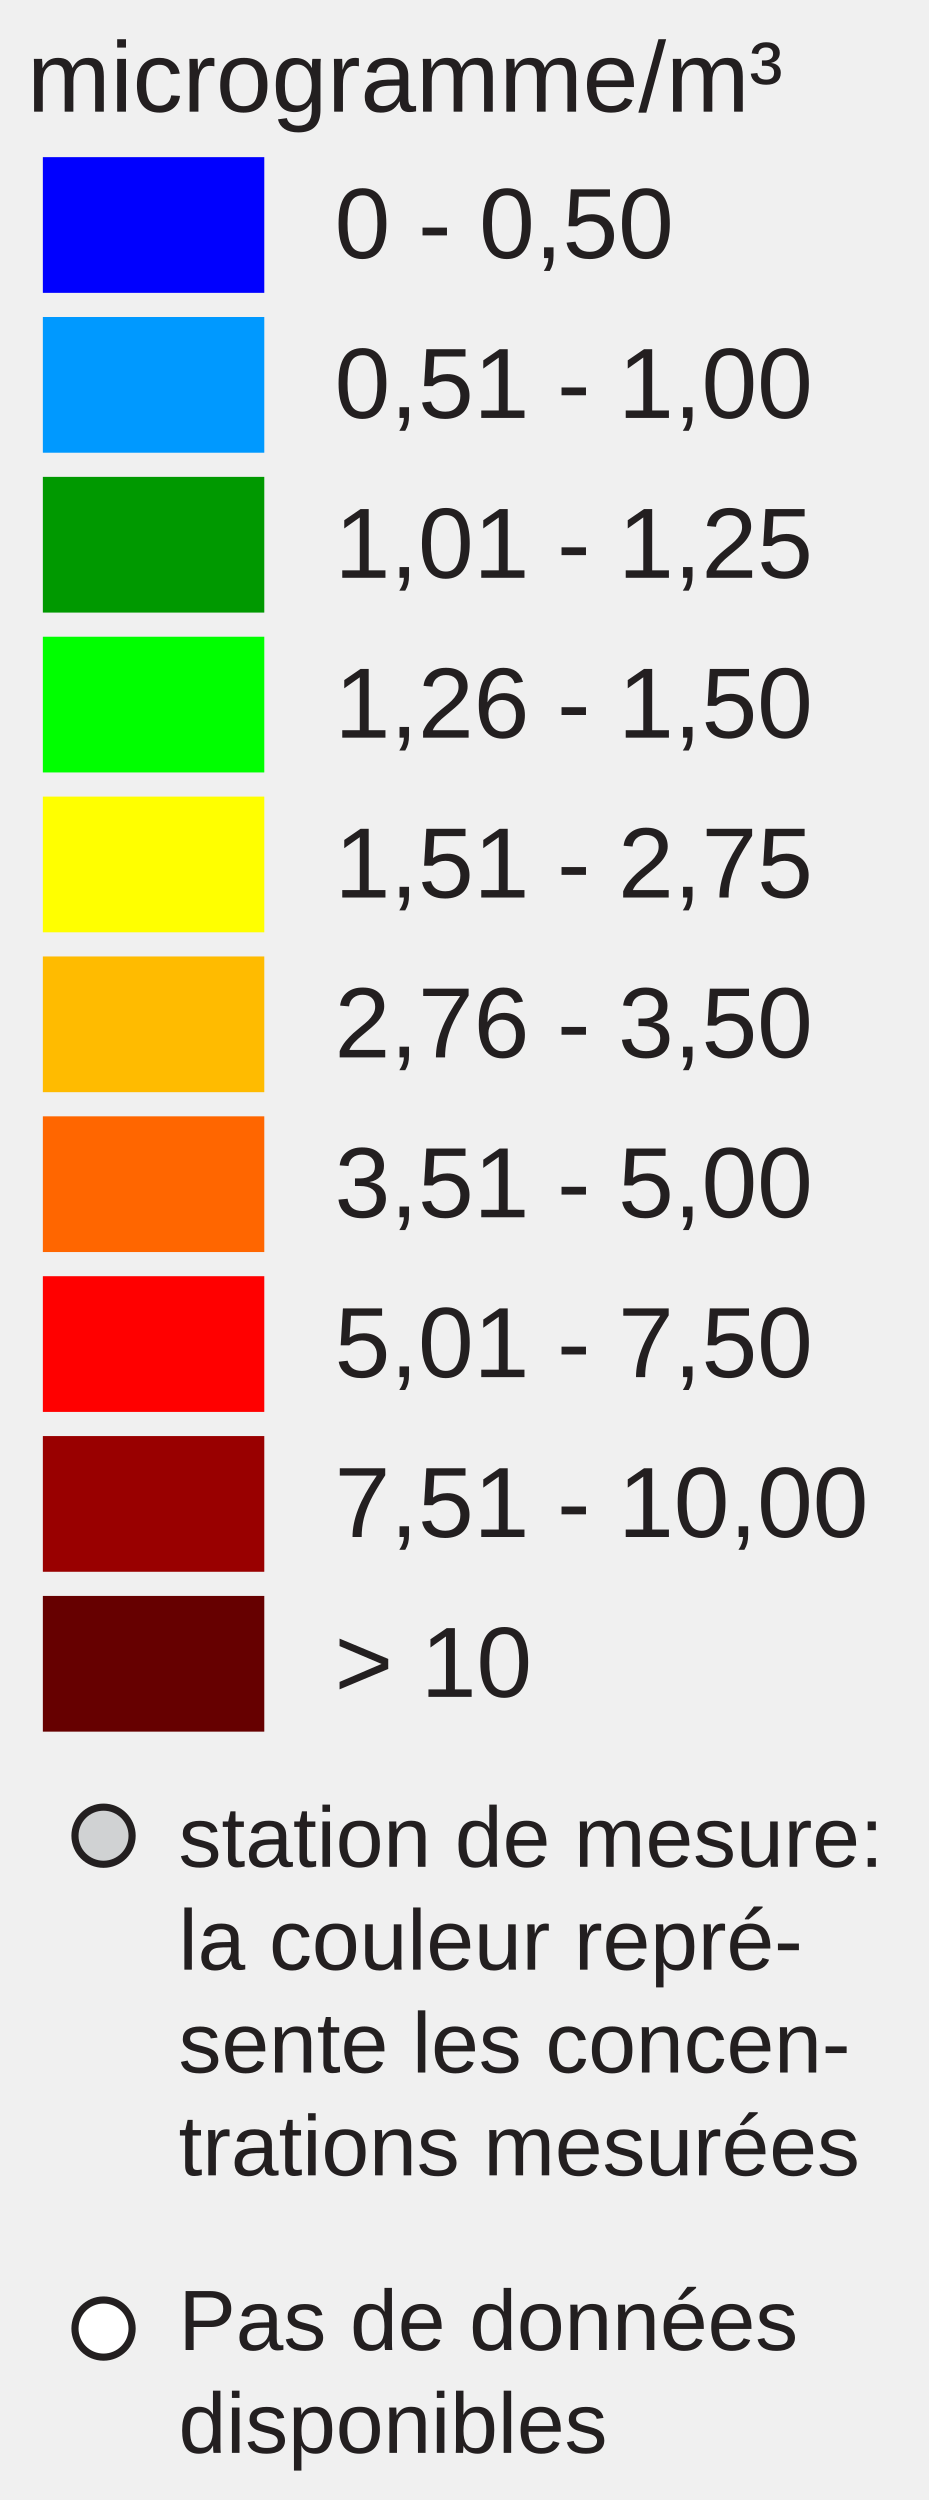
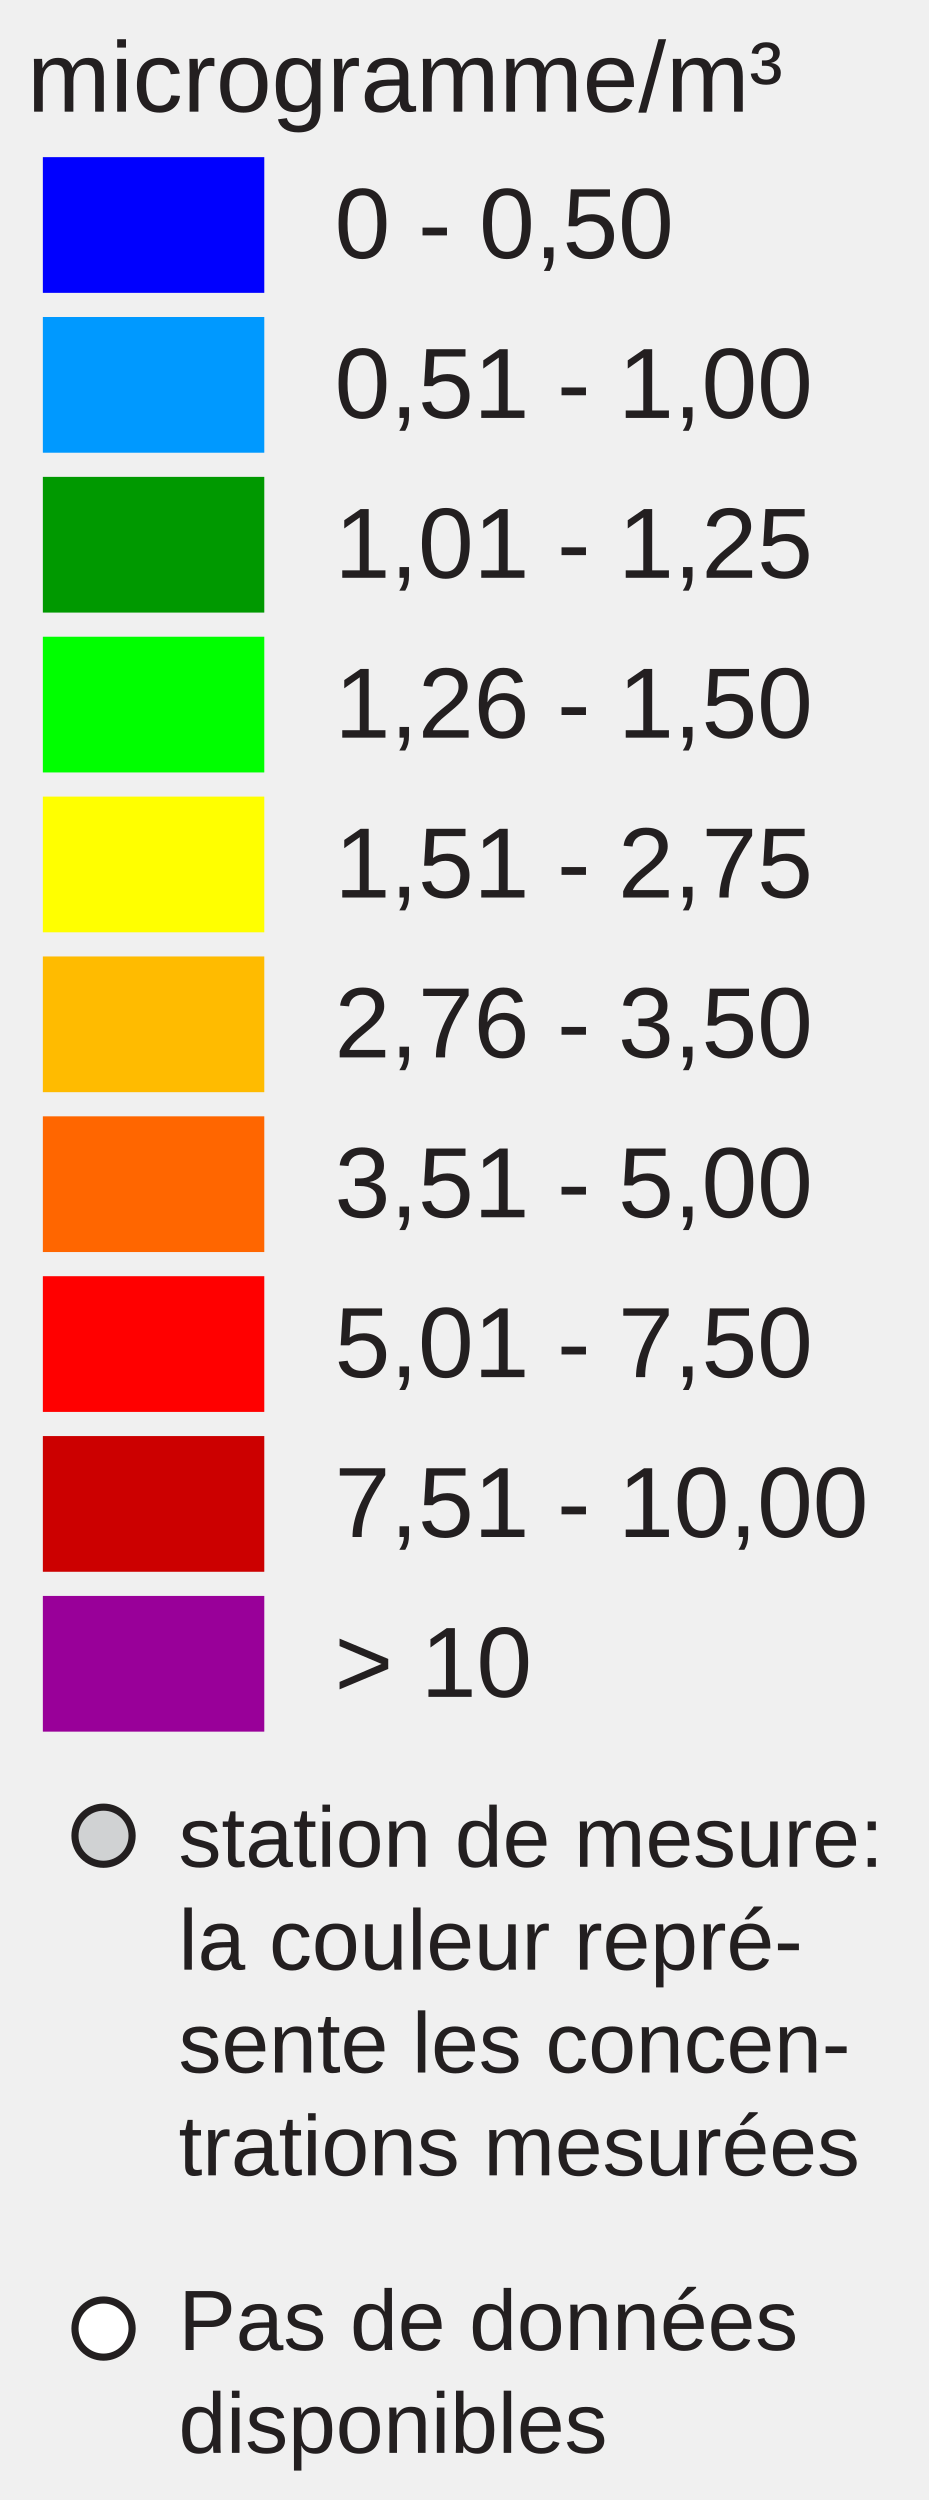
<svg xmlns="http://www.w3.org/2000/svg" version="1.1" id="Layer_1" x="0px" y="0px" width="130px" height="350px" viewBox="0 0 130 350" enable-background="new 0 0 130 350" xml:space="preserve">
  <rect x="6" y="22" fill="#0000FF" width="31" height="19" />
  <rect x="6" y="44.381" fill="#0099FF" width="31" height="19" />
  <rect x="6" y="66.762" fill="#009900" width="31" height="19" />
  <rect x="6" y="89.143" fill="#00FF00" width="31" height="19" />
  <rect x="6" y="111.524" fill="#FFFF00" width="31" height="19" />
  <rect x="6" y="133.905" fill="#FFBB00" width="31" height="19" />
  <rect x="6" y="156.286" fill="#FF6600" width="31" height="19" />
  <rect x="6" y="178.668" fill="#FF0000" width="31" height="19" />
-   <rect x="6" y="201.049" fill="#990000" width="31" height="19" />
-   <rect x="6" y="223.43" fill="#660000" width="31" height="19" />
+   <rect x="6" y="201.049" fill="#CC0000" width="31" height="19" />
+   <rect x="6" y="223.43" fill="#990099" width="31" height="19" />
  <text transform="matrix(1 0 0 1 46.853 36.1304)" fill="#231F20" font-family="Arial" font-size="14">0 - 0,50</text>
  <text transform="matrix(1 0 0 1 46.853 58.5112)" fill="#231F20" font-family="Arial" font-size="14">0,51 - 1,00</text>
  <text transform="matrix(1 0 0 1 46.853 80.8926)" fill="#231F20" font-family="Arial" font-size="14">1,01 - 1,25</text>
  <text transform="matrix(1 0 0 1 46.853 103.2734)" fill="#231F20" font-family="Arial" font-size="14">1,26 - 1,50</text>
  <text transform="matrix(1 0 0 1 46.853 125.6548)" fill="#231F20" font-family="Arial" font-size="14">1,51 - 2,75</text>
  <text transform="matrix(1 0 0 1 46.853 148.0352)" fill="#231F20" font-family="Arial" font-size="14">2,76 - 3,50</text>
  <text transform="matrix(1 0 0 1 46.853 170.417)" fill="#231F20" font-family="Arial" font-size="14">3,51 - 5,00</text>
  <text transform="matrix(1 0 0 1 46.853 192.7988)" fill="#231F20" font-family="Arial" font-size="14">5,01 - 7,50</text>
  <text transform="matrix(1 0 0 1 46.853 215.1797)" fill="#231F20" font-family="Arial" font-size="14">7,51 - 10,00</text>
  <text transform="matrix(1 0 0 1 46.853 237.5605)" fill="#231F20" font-family="Arial" font-size="14">&gt; 10</text>
  <text font-size="14" font-family="Arial" transform="translate(3.8027 15.631)" fill="#231F20">microgramme/m³</text>
  <circle fill="#D0D2D3" stroke="#231F20" stroke-miterlimit="10" cx="14.495" cy="257" r="4" />
  <circle fill="#FFFFFF" stroke="#231F20" stroke-miterlimit="10" cx="14.495" cy="326" r="4" />
  <text font-size="12" font-family="Arial" transform="translate(25 261.35)" fill="#231F20">station de mesure:</text>
  <text font-size="12" font-family="Arial" transform="translate(25 275.75)" fill="#231F20">la couleur repré-</text>
  <text font-size="12" font-family="Arial" transform="translate(25 290.15)" fill="#231F20">sente les concen-</text>
  <text font-size="12" font-family="Arial" transform="translate(25 304.55)" fill="#231F20">trations mesurées</text>
  <text font-size="12" font-family="Arial" transform="translate(25 329)" fill="#231F20">Pas de données</text>
  <text font-size="12" font-family="Arial" transform="translate(25 343.4)" fill="#231F20">disponibles</text>
</svg>
